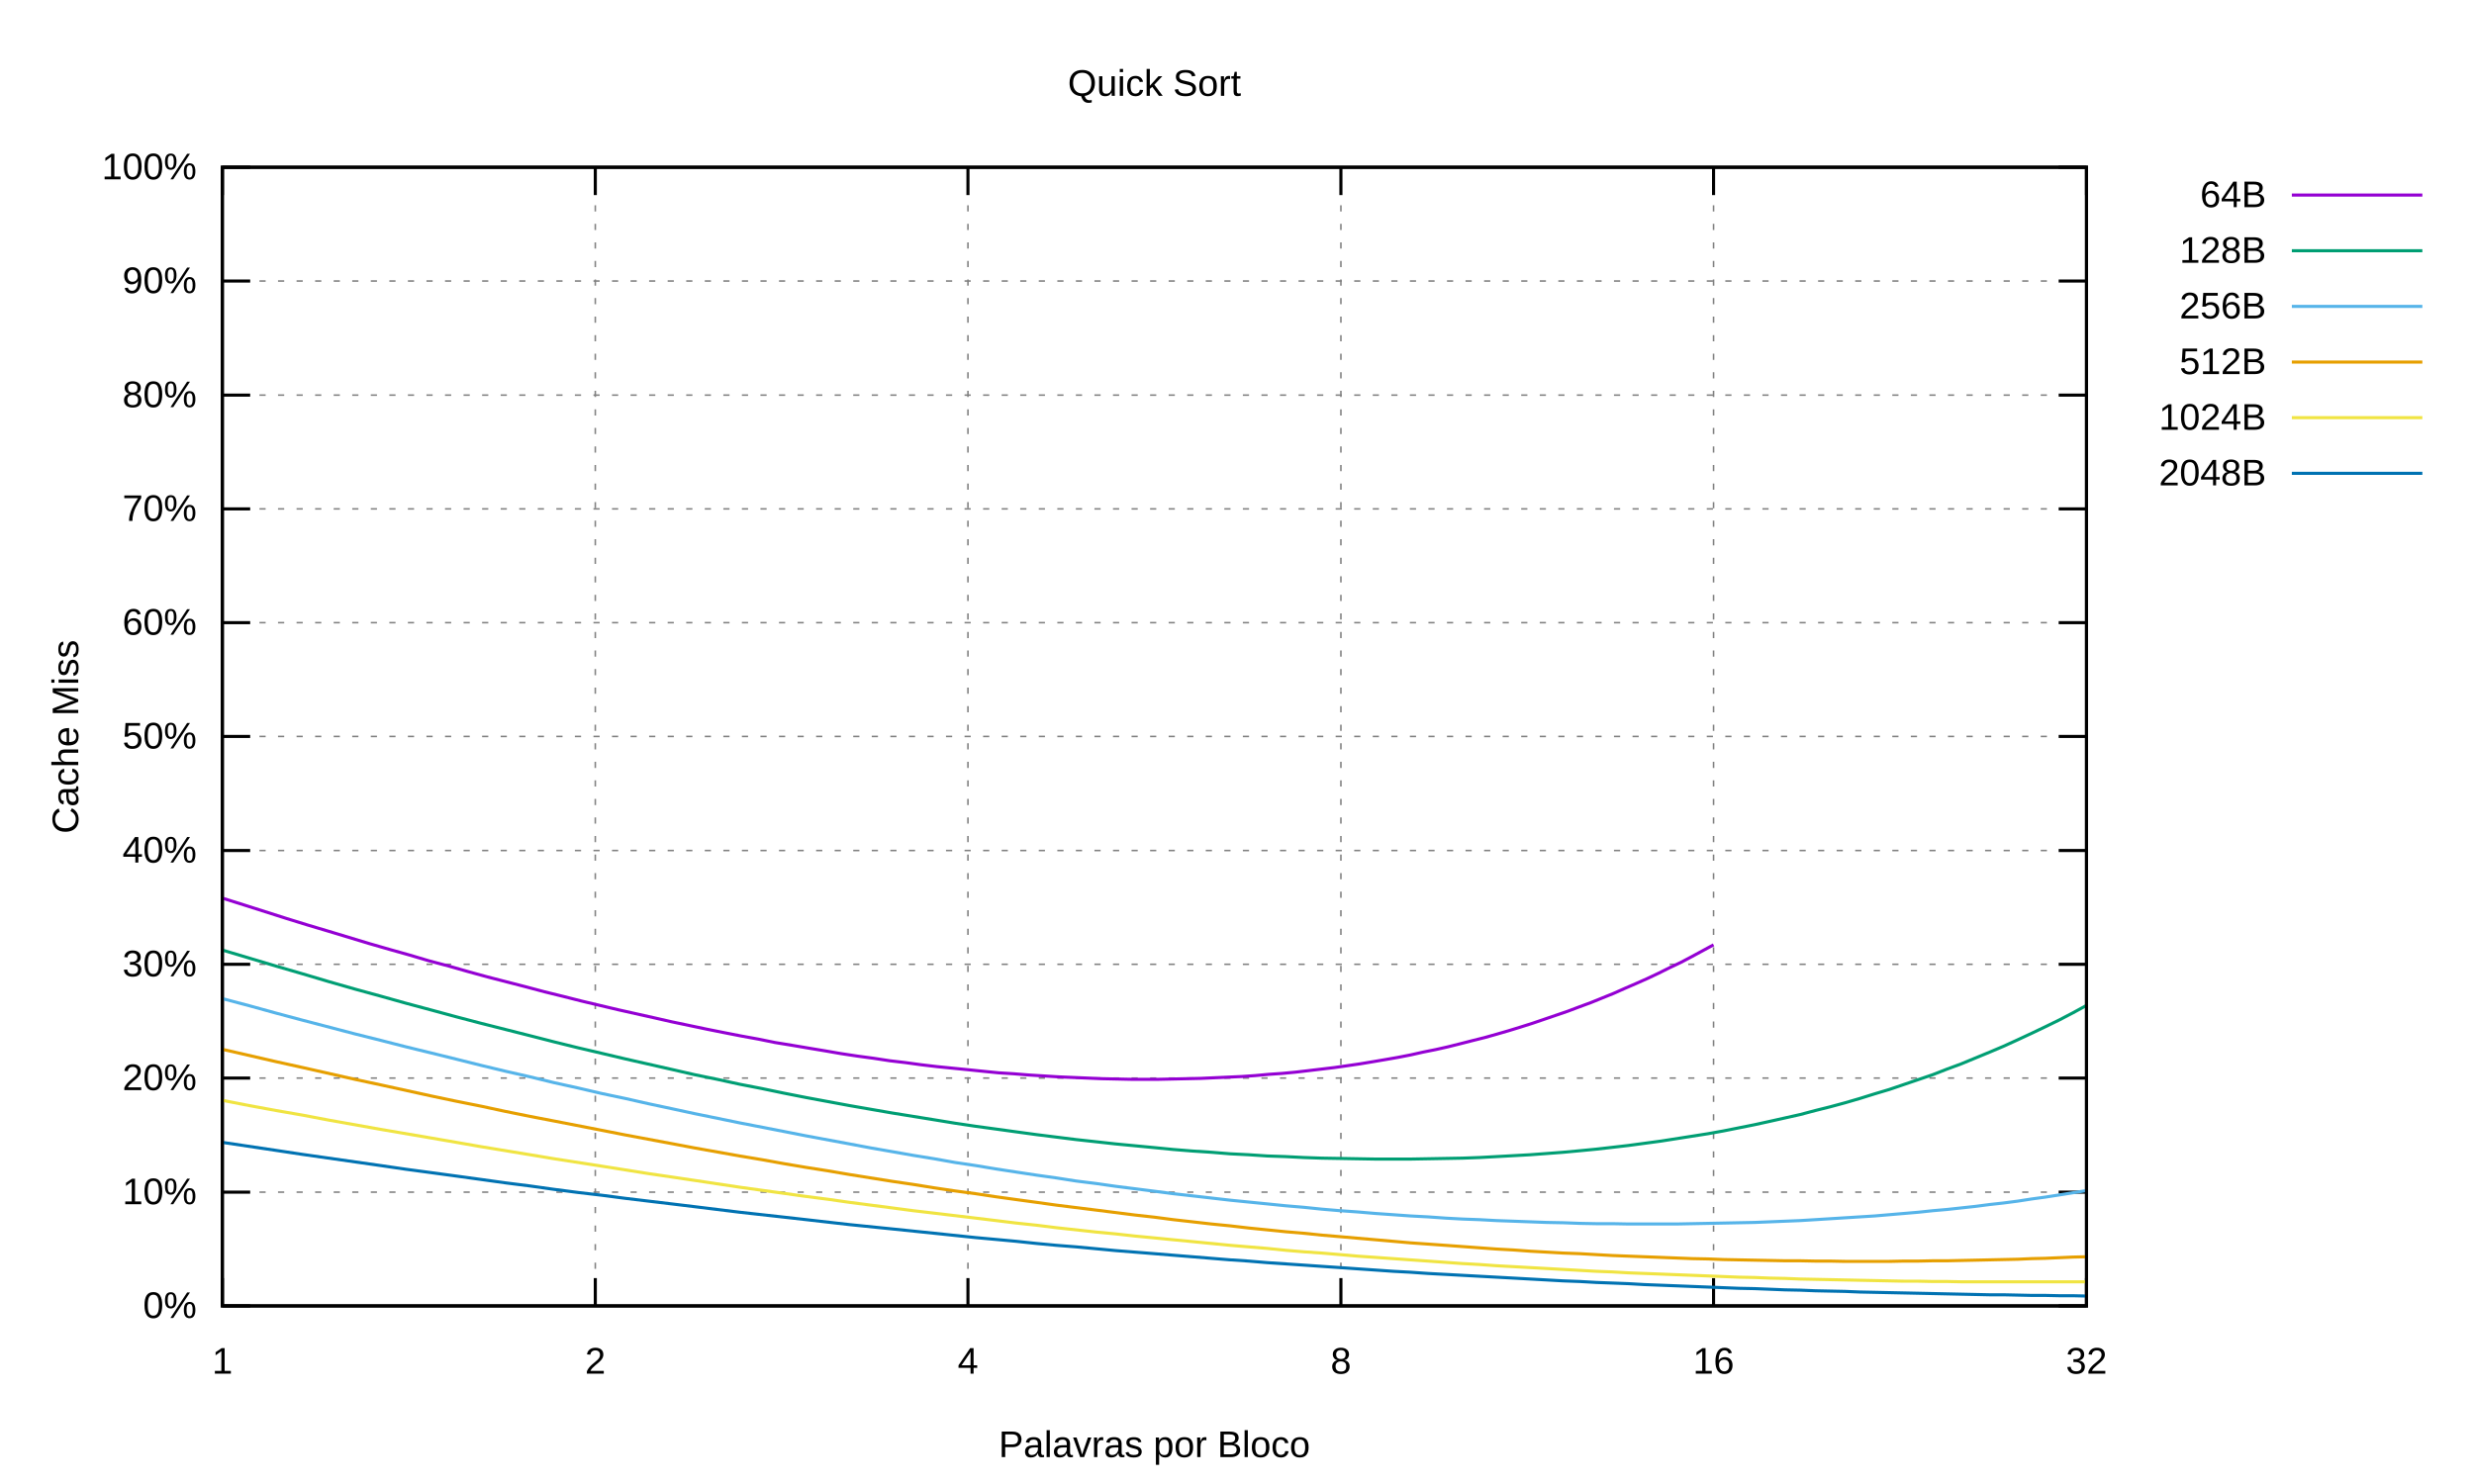
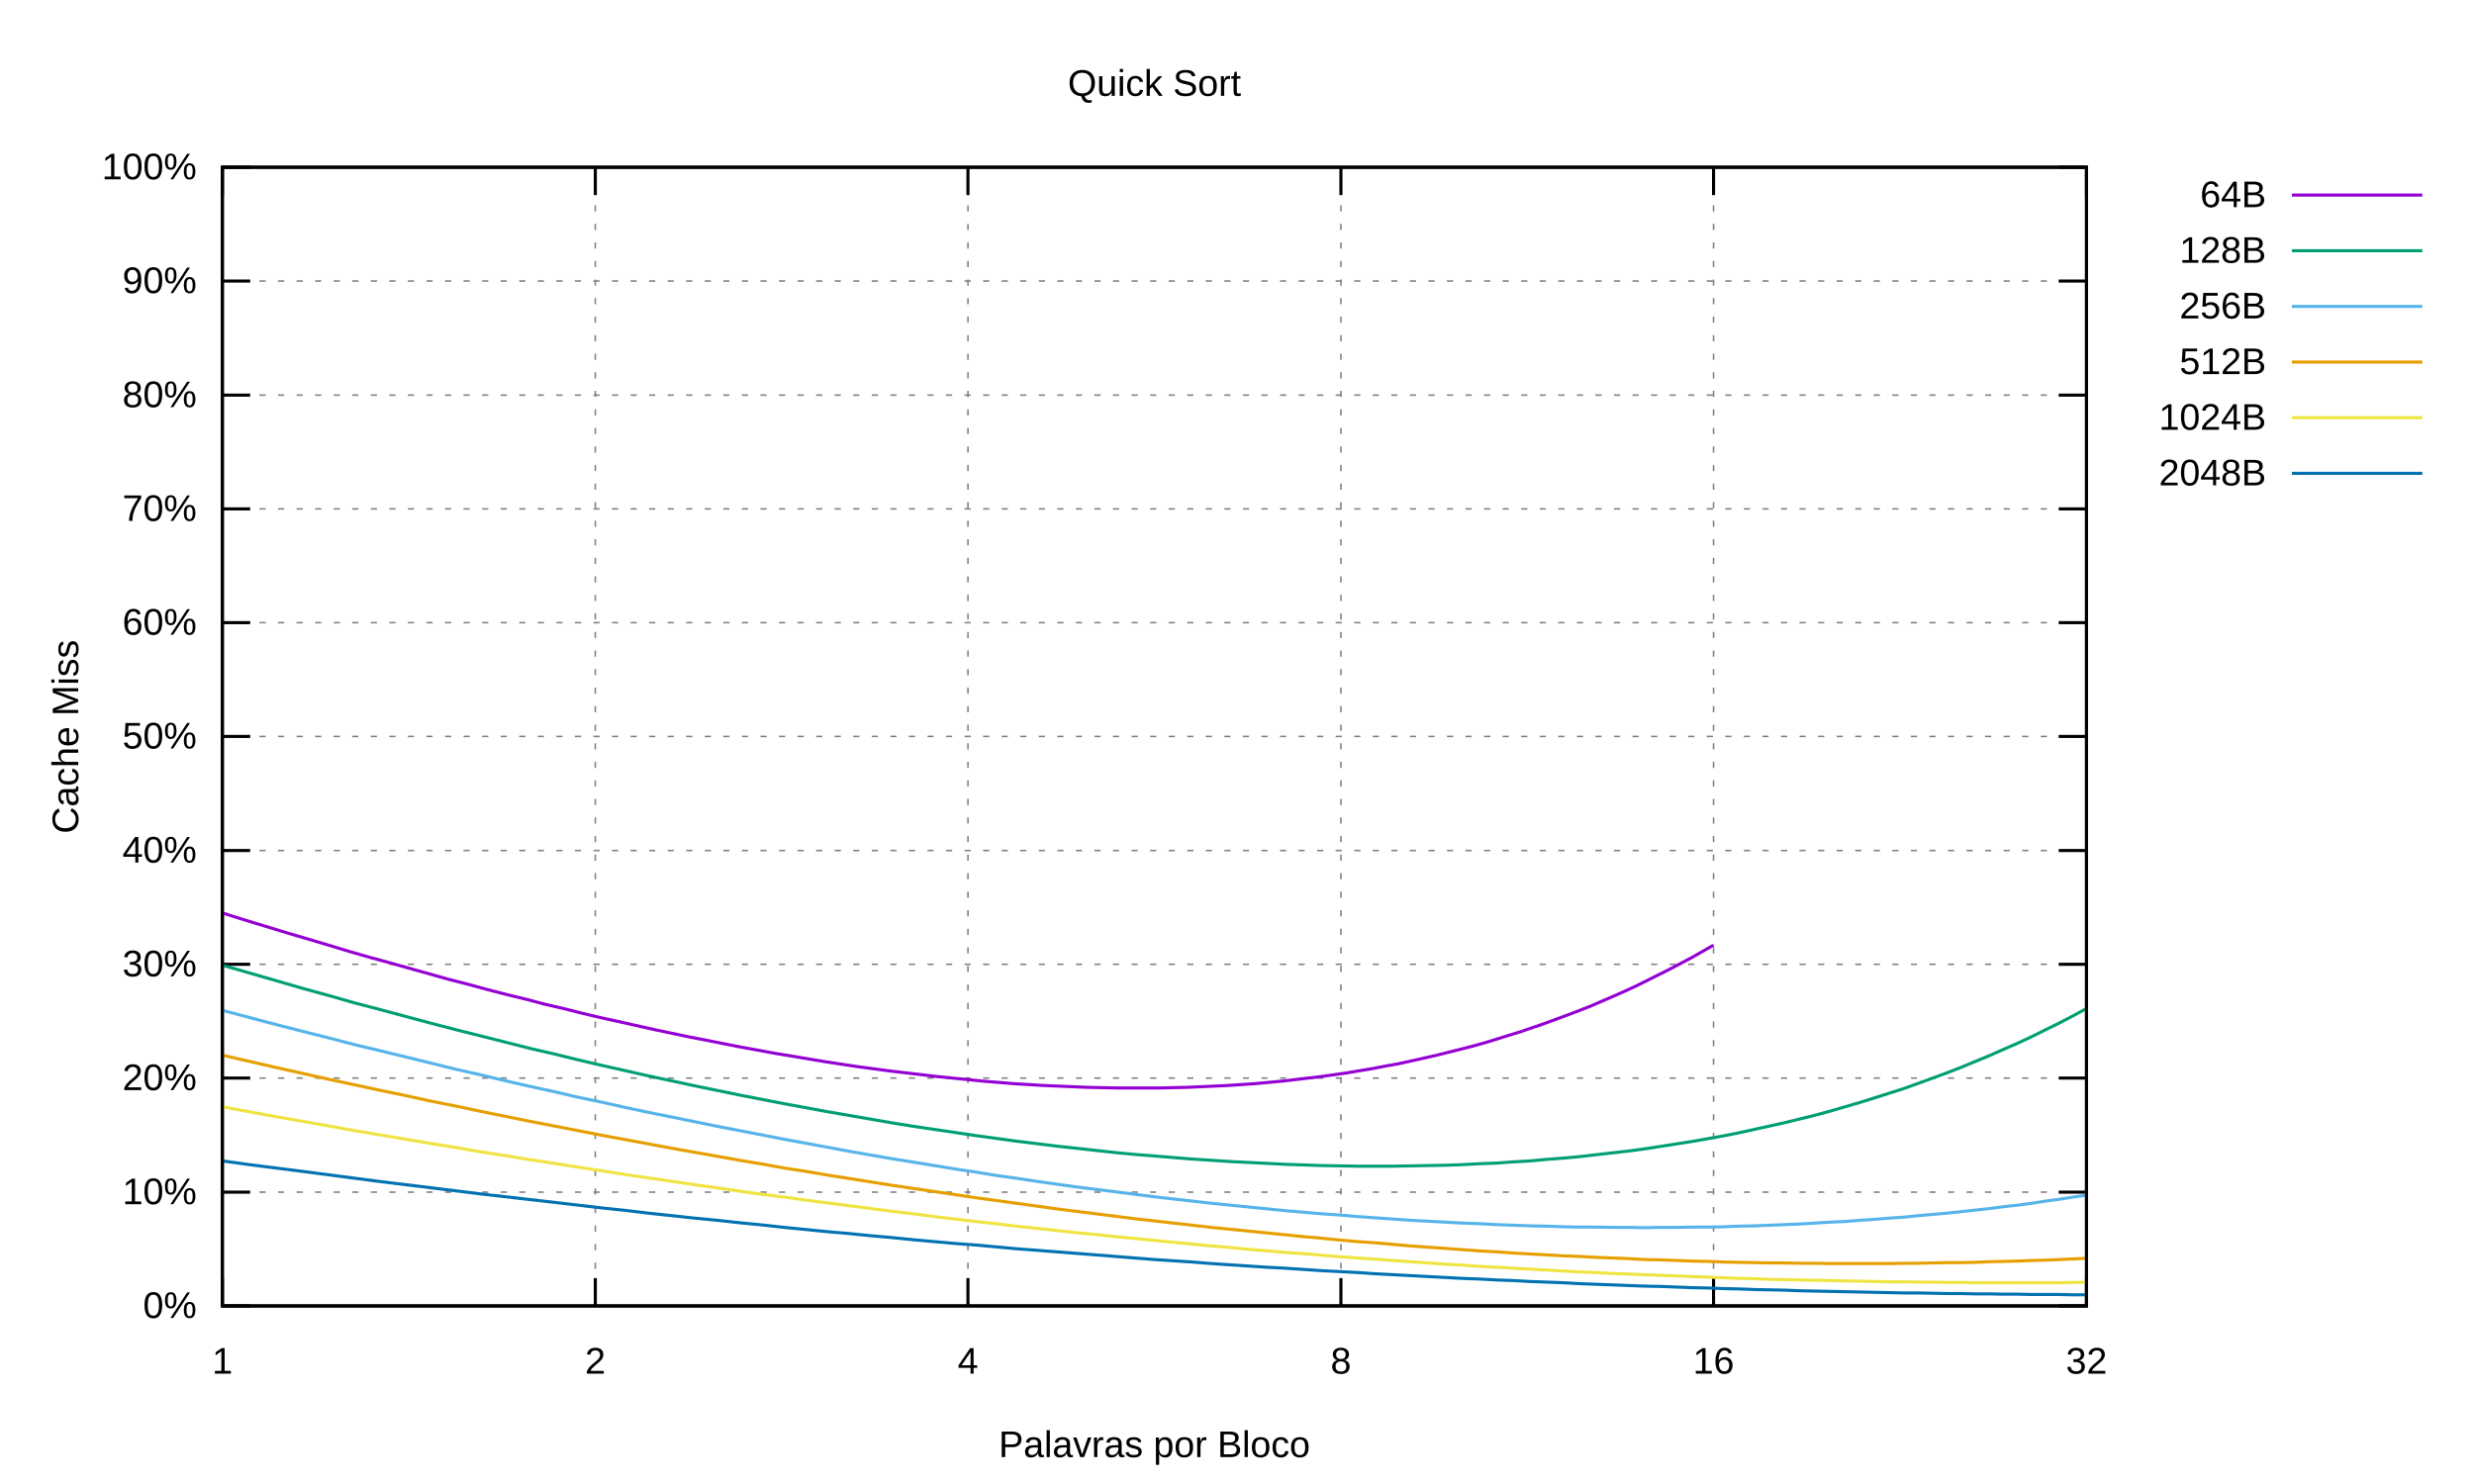
<svg xmlns="http://www.w3.org/2000/svg" xmlns:xlink="http://www.w3.org/1999/xlink" width="800" height="480" viewBox="0 0 800 480">
  <g id="gnuplot_canvas">
    <rect x="0" y="0" width="800" height="480" fill="none" />
    <defs>
      <circle id="gpDot" r="0.5" stroke-width="0.5" stroke="currentColor" />
      <path id="gpPt0" stroke-width="0.222" stroke="currentColor" d="M-1,0 h2 M0,-1 v2" />
      <path id="gpPt1" stroke-width="0.222" stroke="currentColor" d="M-1,-1 L1,1 M1,-1 L-1,1" />
      <path id="gpPt2" stroke-width="0.222" stroke="currentColor" d="M-1,0 L1,0 M0,-1 L0,1 M-1,-1 L1,1 M-1,1 L1,-1" />
      <rect id="gpPt3" stroke-width="0.222" stroke="currentColor" x="-1" y="-1" width="2" height="2" />
      <rect id="gpPt4" stroke-width="0.222" stroke="currentColor" fill="currentColor" x="-1" y="-1" width="2" height="2" />
      <circle id="gpPt5" stroke-width="0.222" stroke="currentColor" cx="0" cy="0" r="1" />
      <use xlink:href="#gpPt5" id="gpPt6" fill="currentColor" stroke="none" />
      <path id="gpPt7" stroke-width="0.222" stroke="currentColor" d="M0,-1.33 L-1.33,0.67 L1.33,0.67 z" />
      <use xlink:href="#gpPt7" id="gpPt8" fill="currentColor" stroke="none" />
      <use xlink:href="#gpPt7" id="gpPt9" stroke="currentColor" transform="rotate(180)" />
      <use xlink:href="#gpPt9" id="gpPt10" fill="currentColor" stroke="none" />
      <use xlink:href="#gpPt3" id="gpPt11" stroke="currentColor" transform="rotate(45)" />
      <use xlink:href="#gpPt11" id="gpPt12" fill="currentColor" stroke="none" />
      <path id="gpPt13" stroke-width="0.222" stroke="currentColor" d="M0,1.330 L1.265,0.411 L0.782,-1.067 L-0.782,-1.076 L-1.265,0.411 z" />
      <use xlink:href="#gpPt13" id="gpPt14" fill="currentColor" stroke="none" />
      <filter id="textbox" filterUnits="objectBoundingBox" x="0" y="0" height="1" width="1">
        <feFlood flood-color="white" flood-opacity="1" result="bgnd" />
        <feComposite in="SourceGraphic" in2="bgnd" operator="atop" />
      </filter>
      <filter id="greybox" filterUnits="objectBoundingBox" x="0" y="0" height="1" width="1">
        <feFlood flood-color="lightgrey" flood-opacity="1" result="grey" />
        <feComposite in="SourceGraphic" in2="grey" operator="atop" />
      </filter>
    </defs>
    <g fill="none" color="white" stroke="black" stroke-width="1.00" stroke-linecap="butt" stroke-linejoin="miter">
</g>
    <g fill="none" color="black" stroke="currentColor" stroke-width="1.00" stroke-linecap="butt" stroke-linejoin="miter">
</g>
    <g fill="none" color="black" stroke="black" stroke-width="0.50" stroke-linecap="butt" stroke-linejoin="miter">
</g>
    <g fill="none" color="gray" stroke="currentColor" stroke-width="0.50" stroke-linecap="butt" stroke-linejoin="miter">
      <path stroke="gray" stroke-dasharray="2,4" class="gridline" d="M71.9,422.4 L674.7,422.4  " />
    </g>
    <g fill="none" color="gray" stroke="gray" stroke-width="1.00" stroke-linecap="butt" stroke-linejoin="miter">
</g>
    <g fill="none" color="black" stroke="currentColor" stroke-width="1.00" stroke-linecap="butt" stroke-linejoin="miter">
      <path stroke="black" d="M71.9,422.4 L80.9,422.4 M674.7,422.4 L665.7,422.4  " />
      <g transform="translate(63.6,426.3)" stroke="none" fill="black" font-family="Arial" font-size="12.00" text-anchor="end">
        <text>
          <tspan font-family="Arial">0%</tspan>
        </text>
      </g>
    </g>
    <g fill="none" color="black" stroke="currentColor" stroke-width="1.00" stroke-linecap="butt" stroke-linejoin="miter">
</g>
    <g fill="none" color="black" stroke="black" stroke-width="0.50" stroke-linecap="butt" stroke-linejoin="miter">
</g>
    <g fill="none" color="gray" stroke="currentColor" stroke-width="0.50" stroke-linecap="butt" stroke-linejoin="miter">
      <path stroke="gray" stroke-dasharray="2,4" class="gridline" d="M71.9,385.6 L674.7,385.6  " />
    </g>
    <g fill="none" color="gray" stroke="gray" stroke-width="1.00" stroke-linecap="butt" stroke-linejoin="miter">
</g>
    <g fill="none" color="black" stroke="currentColor" stroke-width="1.00" stroke-linecap="butt" stroke-linejoin="miter">
      <path stroke="black" d="M71.9,385.6 L80.9,385.6 M674.7,385.6 L665.7,385.6  " />
      <g transform="translate(63.6,389.5)" stroke="none" fill="black" font-family="Arial" font-size="12.00" text-anchor="end">
        <text>
          <tspan font-family="Arial">10%</tspan>
        </text>
      </g>
    </g>
    <g fill="none" color="black" stroke="currentColor" stroke-width="1.00" stroke-linecap="butt" stroke-linejoin="miter">
</g>
    <g fill="none" color="black" stroke="black" stroke-width="0.50" stroke-linecap="butt" stroke-linejoin="miter">
</g>
    <g fill="none" color="gray" stroke="currentColor" stroke-width="0.50" stroke-linecap="butt" stroke-linejoin="miter">
      <path stroke="gray" stroke-dasharray="2,4" class="gridline" d="M71.9,348.7 L674.7,348.7  " />
    </g>
    <g fill="none" color="gray" stroke="gray" stroke-width="1.00" stroke-linecap="butt" stroke-linejoin="miter">
</g>
    <g fill="none" color="black" stroke="currentColor" stroke-width="1.00" stroke-linecap="butt" stroke-linejoin="miter">
      <path stroke="black" d="M71.9,348.7 L80.9,348.7 M674.7,348.7 L665.7,348.7  " />
      <g transform="translate(63.6,352.6)" stroke="none" fill="black" font-family="Arial" font-size="12.00" text-anchor="end">
        <text>
          <tspan font-family="Arial">20%</tspan>
        </text>
      </g>
    </g>
    <g fill="none" color="black" stroke="currentColor" stroke-width="1.00" stroke-linecap="butt" stroke-linejoin="miter">
</g>
    <g fill="none" color="black" stroke="black" stroke-width="0.50" stroke-linecap="butt" stroke-linejoin="miter">
</g>
    <g fill="none" color="gray" stroke="currentColor" stroke-width="0.50" stroke-linecap="butt" stroke-linejoin="miter">
      <path stroke="gray" stroke-dasharray="2,4" class="gridline" d="M71.9,311.9 L674.7,311.9  " />
    </g>
    <g fill="none" color="gray" stroke="gray" stroke-width="1.00" stroke-linecap="butt" stroke-linejoin="miter">
</g>
    <g fill="none" color="black" stroke="currentColor" stroke-width="1.00" stroke-linecap="butt" stroke-linejoin="miter">
      <path stroke="black" d="M71.9,311.9 L80.9,311.9 M674.7,311.9 L665.7,311.9  " />
      <g transform="translate(63.6,315.8)" stroke="none" fill="black" font-family="Arial" font-size="12.00" text-anchor="end">
        <text>
          <tspan font-family="Arial">30%</tspan>
        </text>
      </g>
    </g>
    <g fill="none" color="black" stroke="currentColor" stroke-width="1.00" stroke-linecap="butt" stroke-linejoin="miter">
</g>
    <g fill="none" color="black" stroke="black" stroke-width="0.50" stroke-linecap="butt" stroke-linejoin="miter">
</g>
    <g fill="none" color="gray" stroke="currentColor" stroke-width="0.50" stroke-linecap="butt" stroke-linejoin="miter">
      <path stroke="gray" stroke-dasharray="2,4" class="gridline" d="M71.9,275.1 L674.7,275.1  " />
    </g>
    <g fill="none" color="gray" stroke="gray" stroke-width="1.00" stroke-linecap="butt" stroke-linejoin="miter">
</g>
    <g fill="none" color="black" stroke="currentColor" stroke-width="1.00" stroke-linecap="butt" stroke-linejoin="miter">
      <path stroke="black" d="M71.9,275.1 L80.9,275.1 M674.7,275.1 L665.7,275.1  " />
      <g transform="translate(63.6,279.0)" stroke="none" fill="black" font-family="Arial" font-size="12.00" text-anchor="end">
        <text>
          <tspan font-family="Arial">40%</tspan>
        </text>
      </g>
    </g>
    <g fill="none" color="black" stroke="currentColor" stroke-width="1.00" stroke-linecap="butt" stroke-linejoin="miter">
</g>
    <g fill="none" color="black" stroke="black" stroke-width="0.50" stroke-linecap="butt" stroke-linejoin="miter">
</g>
    <g fill="none" color="gray" stroke="currentColor" stroke-width="0.50" stroke-linecap="butt" stroke-linejoin="miter">
      <path stroke="gray" stroke-dasharray="2,4" class="gridline" d="M71.9,238.2 L674.7,238.2  " />
    </g>
    <g fill="none" color="gray" stroke="gray" stroke-width="1.00" stroke-linecap="butt" stroke-linejoin="miter">
</g>
    <g fill="none" color="black" stroke="currentColor" stroke-width="1.00" stroke-linecap="butt" stroke-linejoin="miter">
      <path stroke="black" d="M71.9,238.2 L80.9,238.2 M674.7,238.2 L665.7,238.2  " />
      <g transform="translate(63.6,242.1)" stroke="none" fill="black" font-family="Arial" font-size="12.00" text-anchor="end">
        <text>
          <tspan font-family="Arial">50%</tspan>
        </text>
      </g>
    </g>
    <g fill="none" color="black" stroke="currentColor" stroke-width="1.00" stroke-linecap="butt" stroke-linejoin="miter">
</g>
    <g fill="none" color="black" stroke="black" stroke-width="0.50" stroke-linecap="butt" stroke-linejoin="miter">
</g>
    <g fill="none" color="gray" stroke="currentColor" stroke-width="0.50" stroke-linecap="butt" stroke-linejoin="miter">
      <path stroke="gray" stroke-dasharray="2,4" class="gridline" d="M71.9,201.4 L674.7,201.4  " />
    </g>
    <g fill="none" color="gray" stroke="gray" stroke-width="1.00" stroke-linecap="butt" stroke-linejoin="miter">
</g>
    <g fill="none" color="black" stroke="currentColor" stroke-width="1.00" stroke-linecap="butt" stroke-linejoin="miter">
      <path stroke="black" d="M71.9,201.4 L80.9,201.4 M674.7,201.4 L665.7,201.4  " />
      <g transform="translate(63.6,205.3)" stroke="none" fill="black" font-family="Arial" font-size="12.00" text-anchor="end">
        <text>
          <tspan font-family="Arial">60%</tspan>
        </text>
      </g>
    </g>
    <g fill="none" color="black" stroke="currentColor" stroke-width="1.00" stroke-linecap="butt" stroke-linejoin="miter">
</g>
    <g fill="none" color="black" stroke="black" stroke-width="0.50" stroke-linecap="butt" stroke-linejoin="miter">
</g>
    <g fill="none" color="gray" stroke="currentColor" stroke-width="0.50" stroke-linecap="butt" stroke-linejoin="miter">
      <path stroke="gray" stroke-dasharray="2,4" class="gridline" d="M71.9,164.6 L674.7,164.6  " />
    </g>
    <g fill="none" color="gray" stroke="gray" stroke-width="1.00" stroke-linecap="butt" stroke-linejoin="miter">
</g>
    <g fill="none" color="black" stroke="currentColor" stroke-width="1.00" stroke-linecap="butt" stroke-linejoin="miter">
      <path stroke="black" d="M71.9,164.6 L80.9,164.6 M674.7,164.6 L665.7,164.6  " />
      <g transform="translate(63.6,168.5)" stroke="none" fill="black" font-family="Arial" font-size="12.00" text-anchor="end">
        <text>
          <tspan font-family="Arial">70%</tspan>
        </text>
      </g>
    </g>
    <g fill="none" color="black" stroke="currentColor" stroke-width="1.00" stroke-linecap="butt" stroke-linejoin="miter">
</g>
    <g fill="none" color="black" stroke="black" stroke-width="0.50" stroke-linecap="butt" stroke-linejoin="miter">
</g>
    <g fill="none" color="gray" stroke="currentColor" stroke-width="0.50" stroke-linecap="butt" stroke-linejoin="miter">
      <path stroke="gray" stroke-dasharray="2,4" class="gridline" d="M71.9,127.8 L674.7,127.8  " />
    </g>
    <g fill="none" color="gray" stroke="gray" stroke-width="1.00" stroke-linecap="butt" stroke-linejoin="miter">
</g>
    <g fill="none" color="black" stroke="currentColor" stroke-width="1.00" stroke-linecap="butt" stroke-linejoin="miter">
      <path stroke="black" d="M71.9,127.8 L80.9,127.8 M674.7,127.8 L665.7,127.8  " />
      <g transform="translate(63.6,131.7)" stroke="none" fill="black" font-family="Arial" font-size="12.00" text-anchor="end">
        <text>
          <tspan font-family="Arial">80%</tspan>
        </text>
      </g>
    </g>
    <g fill="none" color="black" stroke="currentColor" stroke-width="1.00" stroke-linecap="butt" stroke-linejoin="miter">
</g>
    <g fill="none" color="black" stroke="black" stroke-width="0.50" stroke-linecap="butt" stroke-linejoin="miter">
</g>
    <g fill="none" color="gray" stroke="currentColor" stroke-width="0.50" stroke-linecap="butt" stroke-linejoin="miter">
      <path stroke="gray" stroke-dasharray="2,4" class="gridline" d="M71.9,90.9 L674.7,90.9  " />
    </g>
    <g fill="none" color="gray" stroke="gray" stroke-width="1.00" stroke-linecap="butt" stroke-linejoin="miter">
</g>
    <g fill="none" color="black" stroke="currentColor" stroke-width="1.00" stroke-linecap="butt" stroke-linejoin="miter">
      <path stroke="black" d="M71.9,90.9 L80.9,90.9 M674.7,90.9 L665.7,90.9  " />
      <g transform="translate(63.6,94.8)" stroke="none" fill="black" font-family="Arial" font-size="12.00" text-anchor="end">
        <text>
          <tspan font-family="Arial">90%</tspan>
        </text>
      </g>
    </g>
    <g fill="none" color="black" stroke="currentColor" stroke-width="1.00" stroke-linecap="butt" stroke-linejoin="miter">
</g>
    <g fill="none" color="black" stroke="black" stroke-width="0.50" stroke-linecap="butt" stroke-linejoin="miter">
</g>
    <g fill="none" color="gray" stroke="currentColor" stroke-width="0.50" stroke-linecap="butt" stroke-linejoin="miter">
      <path stroke="gray" stroke-dasharray="2,4" class="gridline" d="M71.9,54.1 L674.7,54.1  " />
    </g>
    <g fill="none" color="gray" stroke="gray" stroke-width="1.00" stroke-linecap="butt" stroke-linejoin="miter">
</g>
    <g fill="none" color="black" stroke="currentColor" stroke-width="1.00" stroke-linecap="butt" stroke-linejoin="miter">
      <path stroke="black" d="M71.9,54.1 L80.9,54.1 M674.7,54.1 L665.7,54.1  " />
      <g transform="translate(63.6,58.0)" stroke="none" fill="black" font-family="Arial" font-size="12.00" text-anchor="end">
        <text>
          <tspan font-family="Arial">100%</tspan>
        </text>
      </g>
    </g>
    <g fill="none" color="black" stroke="currentColor" stroke-width="1.00" stroke-linecap="butt" stroke-linejoin="miter">
</g>
    <g fill="none" color="black" stroke="black" stroke-width="0.50" stroke-linecap="butt" stroke-linejoin="miter">
</g>
    <g fill="none" color="gray" stroke="currentColor" stroke-width="0.50" stroke-linecap="butt" stroke-linejoin="miter">
      <path stroke="gray" stroke-dasharray="2,4" class="gridline" d="M71.9,422.4 L71.9,54.1  " />
    </g>
    <g fill="none" color="gray" stroke="gray" stroke-width="1.00" stroke-linecap="butt" stroke-linejoin="miter">
</g>
    <g fill="none" color="black" stroke="currentColor" stroke-width="1.00" stroke-linecap="butt" stroke-linejoin="miter">
      <path stroke="black" d="M71.9,422.4 L71.9,413.4 M71.9,54.1 L71.9,63.1  " />
      <g transform="translate(71.9,444.3)" stroke="none" fill="black" font-family="Arial" font-size="12.00" text-anchor="middle">
        <text>
          <tspan font-family="Arial"> 1</tspan>
        </text>
      </g>
    </g>
    <g fill="none" color="black" stroke="currentColor" stroke-width="1.00" stroke-linecap="butt" stroke-linejoin="miter">
</g>
    <g fill="none" color="black" stroke="black" stroke-width="0.50" stroke-linecap="butt" stroke-linejoin="miter">
</g>
    <g fill="none" color="gray" stroke="currentColor" stroke-width="0.50" stroke-linecap="butt" stroke-linejoin="miter">
      <path stroke="gray" stroke-dasharray="2,4" class="gridline" d="M192.5,422.4 L192.5,54.1  " />
    </g>
    <g fill="none" color="gray" stroke="gray" stroke-width="1.00" stroke-linecap="butt" stroke-linejoin="miter">
</g>
    <g fill="none" color="black" stroke="currentColor" stroke-width="1.00" stroke-linecap="butt" stroke-linejoin="miter">
      <path stroke="black" d="M192.5,422.4 L192.5,413.4 M192.5,54.1 L192.5,63.1  " />
      <g transform="translate(192.5,444.3)" stroke="none" fill="black" font-family="Arial" font-size="12.00" text-anchor="middle">
        <text>
          <tspan font-family="Arial"> 2</tspan>
        </text>
      </g>
    </g>
    <g fill="none" color="black" stroke="currentColor" stroke-width="1.00" stroke-linecap="butt" stroke-linejoin="miter">
</g>
    <g fill="none" color="black" stroke="black" stroke-width="0.50" stroke-linecap="butt" stroke-linejoin="miter">
</g>
    <g fill="none" color="gray" stroke="currentColor" stroke-width="0.50" stroke-linecap="butt" stroke-linejoin="miter">
      <path stroke="gray" stroke-dasharray="2,4" class="gridline" d="M313.0,422.4 L313.0,54.1  " />
    </g>
    <g fill="none" color="gray" stroke="gray" stroke-width="1.00" stroke-linecap="butt" stroke-linejoin="miter">
</g>
    <g fill="none" color="black" stroke="currentColor" stroke-width="1.00" stroke-linecap="butt" stroke-linejoin="miter">
      <path stroke="black" d="M313.0,422.4 L313.0,413.4 M313.0,54.1 L313.0,63.1  " />
      <g transform="translate(313.0,444.3)" stroke="none" fill="black" font-family="Arial" font-size="12.00" text-anchor="middle">
        <text>
          <tspan font-family="Arial"> 4</tspan>
        </text>
      </g>
    </g>
    <g fill="none" color="black" stroke="currentColor" stroke-width="1.00" stroke-linecap="butt" stroke-linejoin="miter">
</g>
    <g fill="none" color="black" stroke="black" stroke-width="0.50" stroke-linecap="butt" stroke-linejoin="miter">
</g>
    <g fill="none" color="gray" stroke="currentColor" stroke-width="0.50" stroke-linecap="butt" stroke-linejoin="miter">
      <path stroke="gray" stroke-dasharray="2,4" class="gridline" d="M433.6,422.4 L433.6,54.1  " />
    </g>
    <g fill="none" color="gray" stroke="gray" stroke-width="1.00" stroke-linecap="butt" stroke-linejoin="miter">
</g>
    <g fill="none" color="black" stroke="currentColor" stroke-width="1.00" stroke-linecap="butt" stroke-linejoin="miter">
      <path stroke="black" d="M433.6,422.4 L433.6,413.4 M433.6,54.1 L433.6,63.1  " />
      <g transform="translate(433.6,444.3)" stroke="none" fill="black" font-family="Arial" font-size="12.00" text-anchor="middle">
        <text>
          <tspan font-family="Arial"> 8</tspan>
        </text>
      </g>
    </g>
    <g fill="none" color="black" stroke="currentColor" stroke-width="1.00" stroke-linecap="butt" stroke-linejoin="miter">
</g>
    <g fill="none" color="black" stroke="black" stroke-width="0.50" stroke-linecap="butt" stroke-linejoin="miter">
</g>
    <g fill="none" color="gray" stroke="currentColor" stroke-width="0.50" stroke-linecap="butt" stroke-linejoin="miter">
      <path stroke="gray" stroke-dasharray="2,4" class="gridline" d="M554.1,422.4 L554.1,54.1  " />
    </g>
    <g fill="none" color="gray" stroke="gray" stroke-width="1.00" stroke-linecap="butt" stroke-linejoin="miter">
</g>
    <g fill="none" color="black" stroke="currentColor" stroke-width="1.00" stroke-linecap="butt" stroke-linejoin="miter">
      <path stroke="black" d="M554.1,422.4 L554.1,413.4 M554.1,54.1 L554.1,63.1  " />
      <g transform="translate(554.1,444.3)" stroke="none" fill="black" font-family="Arial" font-size="12.00" text-anchor="middle">
        <text>
          <tspan font-family="Arial"> 16</tspan>
        </text>
      </g>
    </g>
    <g fill="none" color="black" stroke="currentColor" stroke-width="1.00" stroke-linecap="butt" stroke-linejoin="miter">
</g>
    <g fill="none" color="black" stroke="black" stroke-width="0.50" stroke-linecap="butt" stroke-linejoin="miter">
</g>
    <g fill="none" color="gray" stroke="currentColor" stroke-width="0.50" stroke-linecap="butt" stroke-linejoin="miter">
      <path stroke="gray" stroke-dasharray="2,4" class="gridline" d="M674.7,422.4 L674.7,54.1  " />
    </g>
    <g fill="none" color="gray" stroke="gray" stroke-width="1.00" stroke-linecap="butt" stroke-linejoin="miter">
</g>
    <g fill="none" color="black" stroke="currentColor" stroke-width="1.00" stroke-linecap="butt" stroke-linejoin="miter">
      <path stroke="black" d="M674.7,422.4 L674.7,413.4 M674.7,54.1 L674.7,63.1  " />
      <g transform="translate(674.7,444.3)" stroke="none" fill="black" font-family="Arial" font-size="12.00" text-anchor="middle">
        <text>
          <tspan font-family="Arial"> 32</tspan>
        </text>
      </g>
    </g>
    <g fill="none" color="black" stroke="currentColor" stroke-width="1.00" stroke-linecap="butt" stroke-linejoin="miter">
</g>
    <g fill="none" color="black" stroke="currentColor" stroke-width="1.00" stroke-linecap="butt" stroke-linejoin="miter">
      <path stroke="black" d="M71.9,54.1 L71.9,422.4 L674.7,422.4 L674.7,54.1 L71.9,54.1 Z  " />
    </g>
    <g fill="none" color="black" stroke="currentColor" stroke-width="1.00" stroke-linecap="butt" stroke-linejoin="miter">
      <g transform="translate(25.3,238.3) rotate(270)" stroke="none" fill="black" font-family="Arial" font-size="12.00" text-anchor="middle">
        <text>
          <tspan font-family="Arial">Cache Miss</tspan>
        </text>
      </g>
    </g>
    <g fill="none" color="black" stroke="currentColor" stroke-width="1.00" stroke-linecap="butt" stroke-linejoin="miter">
      <g transform="translate(373.3,471.3)" stroke="none" fill="black" font-family="Arial" font-size="12.00" text-anchor="middle">
        <text>
          <tspan font-family="Arial">Palavras por Bloco</tspan>
        </text>
      </g>
    </g>
    <g fill="none" color="black" stroke="currentColor" stroke-width="1.00" stroke-linecap="butt" stroke-linejoin="miter">
      <g transform="translate(373.3,31.0)" stroke="none" fill="black" font-family="Arial" font-size="12.00" text-anchor="middle">
        <text>
          <tspan font-family="Arial">Quick Sort</tspan>
        </text>
      </g>
    </g>
    <g fill="none" color="black" stroke="currentColor" stroke-width="1.00" stroke-linecap="butt" stroke-linejoin="miter">
</g>
    <g id="gnuplot_plot_1">
      <g fill="none" color="black" stroke="currentColor" stroke-width="1.00" stroke-linecap="butt" stroke-linejoin="miter">
        <g transform="translate(732.8,67.0)" stroke="none" fill="black" font-family="Arial" font-size="12.00" text-anchor="end">
          <text>
            <tspan font-family="Arial">64B</tspan>
          </text>
        </g>
      </g>
      <g fill="none" color="black" stroke="currentColor" stroke-width="1.00" stroke-linecap="butt" stroke-linejoin="miter">
-         <path stroke="rgb(148,   0, 211)" d="M741.1,63.1 L783.3,63.1 M71.9,290.5 L78.9,292.7 L85.8,294.9 L92.7,297.1 L99.5,299.2 L106.2,301.2   L112.8,303.2 L119.4,305.2 L126.0,307.1 L132.4,308.9 L138.8,310.8 L145.2,312.5 L151.5,314.3 L157.7,316.0   L163.9,317.6 L170.1,319.2 L176.1,320.8 L182.2,322.3 L188.1,323.8 L194.0,325.2 L199.9,326.6 L205.7,327.9   L211.5,329.2 L217.2,330.5 L222.9,331.7 L228.6,332.9 L234.1,334.0 L239.7,335.1 L245.2,336.1 L250.6,337.2   L256.1,338.1 L261.4,339.0 L266.8,339.9 L272.0,340.8 L277.3,341.6 L282.5,342.3 L287.7,343.1 L292.8,343.7   L297.9,344.4 L303.0,345.0 L308.0,345.5 L313.0,346.0 L317.9,346.5 L322.9,347.0 L327.7,347.3 L332.6,347.7   L337.4,348.0 L342.2,348.3 L346.9,348.5 L351.6,348.7 L356.3,348.9 L361.0,349.0 L365.6,349.1 L370.2,349.1   L374.8,349.1 L379.3,349.0 L383.8,348.9 L388.3,348.8 L392.7,348.6 L397.1,348.4 L401.5,348.2 L405.9,347.9   L410.2,347.5 L414.5,347.2 L418.8,346.8 L423.1,346.3 L427.3,345.8 L431.5,345.3 L435.7,344.7 L439.8,344.1   L444.0,343.4 L448.1,342.7 L452.1,342.0 L456.2,341.2 L460.2,340.3 L464.2,339.5 L468.2,338.6 L472.2,337.6   L476.1,336.6 L480.1,335.6 L484.0,334.5 L487.8,333.4 L491.7,332.2 L495.5,331.0 L499.3,329.7 L503.1,328.4   L506.9,327.1 L510.6,325.7 L514.4,324.3 L518.1,322.8 L521.8,321.3 L525.4,319.7 L529.1,318.1 L532.7,316.5   L536.3,314.8 L539.9,313.0 L543.5,311.3 L547.1,309.4 L550.6,307.5 L554.1,305.6  " />
+         <path stroke="rgb(148,   0, 211)" d="M741.1,63.1 L783.3,63.1 M71.9,295.3 L78.9,297.5 L85.8,299.6 L92.7,301.7 L99.5,303.7 L106.2,305.7   L112.8,307.7 L119.4,309.6 L126.0,311.4 L132.4,313.2 L138.8,315.0 L145.2,316.8 L151.5,318.4 L157.7,320.1   L163.9,321.7 L170.1,323.2 L176.1,324.8 L182.2,326.2 L188.1,327.7 L194.0,329.1 L199.9,330.4 L205.7,331.7   L211.5,333.0 L217.2,334.2 L222.9,335.4 L228.6,336.5 L234.1,337.6 L239.7,338.7 L245.2,339.7 L250.6,340.7   L256.1,341.6 L261.4,342.5 L266.8,343.4 L272.0,344.2 L277.3,345.0 L282.5,345.7 L287.7,346.4 L292.8,347.0   L297.9,347.6 L303.0,348.2 L308.0,348.7 L313.0,349.2 L317.9,349.7 L322.9,350.1 L327.7,350.5 L332.6,350.8   L337.4,351.1 L342.2,351.3 L346.9,351.5 L351.6,351.7 L356.3,351.8 L361.0,351.9 L365.6,351.9 L370.2,351.9   L374.8,351.9 L379.3,351.8 L383.8,351.7 L388.3,351.5 L392.7,351.3 L397.1,351.1 L401.5,350.8 L405.9,350.5   L410.2,350.1 L414.5,349.7 L418.8,349.2 L423.1,348.7 L427.3,348.2 L431.5,347.6 L435.7,347.0 L439.8,346.3   L444.0,345.6 L448.1,344.8 L452.1,344.1 L456.2,343.2 L460.2,342.3 L464.2,341.4 L468.2,340.4 L472.2,339.4   L476.1,338.4 L480.1,337.3 L484.0,336.1 L487.8,334.9 L491.7,333.7 L495.5,332.4 L499.3,331.1 L503.1,329.7   L506.9,328.3 L510.6,326.9 L514.4,325.4 L518.1,323.8 L521.8,322.2 L525.4,320.6 L529.1,318.9 L532.7,317.1   L536.3,315.3 L539.9,313.5 L543.5,311.6 L547.1,309.7 L550.6,307.7 L554.1,305.7  " />
      </g>
    </g>
    <g id="gnuplot_plot_2">
      <g fill="none" color="black" stroke="currentColor" stroke-width="1.00" stroke-linecap="butt" stroke-linejoin="miter">
        <g transform="translate(732.8,85.0)" stroke="none" fill="black" font-family="Arial" font-size="12.00" text-anchor="end">
          <text>
            <tspan font-family="Arial">128B</tspan>
          </text>
        </g>
      </g>
      <g fill="none" color="black" stroke="currentColor" stroke-width="1.00" stroke-linecap="butt" stroke-linejoin="miter">
-         <path stroke="rgb(  0, 158, 115)" d="M741.1,81.1 L783.3,81.1 M71.9,307.3 L80.6,309.9 L89.3,312.5 L97.9,315.0 L106.3,317.5 L114.7,319.9   L123.1,322.2 L131.3,324.5 L139.5,326.7 L147.6,328.9 L155.6,331.0 L163.5,333.0 L171.4,335.0 L179.2,337.0   L186.9,338.9 L194.6,340.7 L202.2,342.5 L209.7,344.2 L217.2,345.9 L224.6,347.6 L231.9,349.1 L239.2,350.7   L246.4,352.1 L253.6,353.6 L260.7,355.0 L267.7,356.3 L274.7,357.6 L281.6,358.8 L288.5,360.0 L295.3,361.1   L302.1,362.2 L308.8,363.3 L315.5,364.3 L322.1,365.2 L328.6,366.1 L335.2,367.0 L341.6,367.8 L348.0,368.6   L354.4,369.3 L360.7,370.0 L367.0,370.6 L373.3,371.2 L379.4,371.8 L385.6,372.3 L391.7,372.7 L397.8,373.2   L403.8,373.5 L409.8,373.9 L415.7,374.1 L421.6,374.4 L427.4,374.6 L433.3,374.7 L439.0,374.8 L444.8,374.9   L450.5,374.9 L456.1,374.9 L461.8,374.8 L467.4,374.7 L472.9,374.6 L478.4,374.4 L483.9,374.1 L489.4,373.8   L494.8,373.5 L500.2,373.1 L505.5,372.7 L510.9,372.2 L516.1,371.7 L521.4,371.1 L526.6,370.5 L531.8,369.8   L537.0,369.1 L542.1,368.3 L547.2,367.5 L552.3,366.7 L557.3,365.8 L562.3,364.8 L567.3,363.8 L572.3,362.7   L577.2,361.6 L582.1,360.5 L587.0,359.2 L591.8,358.0 L596.6,356.7 L601.4,355.3 L606.2,353.8 L610.9,352.4   L615.6,350.8 L620.3,349.2 L625.0,347.6 L629.6,345.8 L634.2,344.1 L638.8,342.2 L643.4,340.3 L647.9,338.4   L652.5,336.3 L657.0,334.2 L661.4,332.1 L665.9,329.9 L670.3,327.6 L674.7,325.2  " />
+         <path stroke="rgb(  0, 158, 115)" d="M741.1,81.1 L783.3,81.1 M71.9,312.2 L80.6,314.7 L89.3,317.2 L97.9,319.7 L106.3,322.0 L114.7,324.4   L123.1,326.6 L131.3,328.8 L139.5,331.0 L147.6,333.1 L155.6,335.1 L163.5,337.1 L171.4,339.1 L179.2,340.9   L186.9,342.8 L194.6,344.6 L202.2,346.3 L209.7,348.0 L217.2,349.6 L224.6,351.2 L231.9,352.7 L239.2,354.2   L246.4,355.6 L253.6,357.0 L260.7,358.3 L267.7,359.6 L274.7,360.8 L281.6,362.0 L288.5,363.2 L295.3,364.3   L302.1,365.3 L308.8,366.3 L315.5,367.3 L322.1,368.2 L328.6,369.1 L335.2,369.9 L341.6,370.7 L348.0,371.4   L354.4,372.1 L360.7,372.8 L367.0,373.4 L373.3,373.9 L379.4,374.4 L385.6,374.9 L391.7,375.3 L397.8,375.7   L403.8,376.0 L409.8,376.3 L415.7,376.6 L421.6,376.8 L427.4,377.0 L433.3,377.1 L439.0,377.2 L444.8,377.2   L450.5,377.2 L456.1,377.1 L461.8,377.0 L467.4,376.9 L472.9,376.7 L478.4,376.4 L483.9,376.2 L489.4,375.8   L494.8,375.5 L500.2,375.0 L505.5,374.6 L510.9,374.1 L516.1,373.5 L521.4,372.9 L526.6,372.3 L531.8,371.6   L537.0,370.8 L542.1,370.0 L547.2,369.2 L552.3,368.3 L557.3,367.4 L562.3,366.4 L567.3,365.3 L572.3,364.2   L577.2,363.1 L582.1,361.9 L587.0,360.7 L591.8,359.4 L596.6,358.0 L601.4,356.6 L606.2,355.1 L610.9,353.6   L615.6,352.1 L620.3,350.4 L625.0,348.7 L629.6,347.0 L634.2,345.2 L638.8,343.3 L643.4,341.4 L647.9,339.4   L652.5,337.4 L657.0,335.3 L661.4,333.1 L665.9,330.9 L670.3,328.6 L674.7,326.2  " />
      </g>
    </g>
    <g id="gnuplot_plot_3">
      <g fill="none" color="black" stroke="currentColor" stroke-width="1.00" stroke-linecap="butt" stroke-linejoin="miter">
        <g transform="translate(732.8,103.0)" stroke="none" fill="black" font-family="Arial" font-size="12.00" text-anchor="end">
          <text>
            <tspan font-family="Arial">256B</tspan>
          </text>
        </g>
      </g>
      <g fill="none" color="black" stroke="currentColor" stroke-width="1.00" stroke-linecap="butt" stroke-linejoin="miter">
-         <path stroke="rgb( 86, 180, 233)" d="M741.1,99.1 L783.3,99.1 M71.9,323.0 L80.6,325.3 L89.3,327.7 L97.9,330.0 L106.3,332.2 L114.7,334.4   L123.1,336.5 L131.3,338.6 L139.5,340.6 L147.6,342.6 L155.6,344.6 L163.5,346.5 L171.4,348.3 L179.2,350.2   L186.9,351.9 L194.6,353.7 L202.2,355.3 L209.7,357.0 L217.2,358.6 L224.6,360.2 L231.9,361.7 L239.2,363.2   L246.4,364.6 L253.6,366.0 L260.7,367.4 L267.7,368.7 L274.7,370.0 L281.6,371.3 L288.5,372.5 L295.3,373.7   L302.1,374.8 L308.8,376.0 L315.5,377.0 L322.1,378.1 L328.6,379.1 L335.2,380.1 L341.6,381.0 L348.0,382.0   L354.4,382.8 L360.7,383.7 L367.0,384.5 L373.3,385.3 L379.4,386.1 L385.6,386.8 L391.7,387.5 L397.8,388.2   L403.8,388.8 L409.8,389.4 L415.7,390.0 L421.6,390.5 L427.4,391.1 L433.3,391.6 L439.0,392.0 L444.8,392.5   L450.5,392.9 L456.1,393.3 L461.8,393.6 L467.4,394.0 L472.9,394.3 L478.4,394.5 L483.9,394.8 L489.4,395.0   L494.8,395.2 L500.2,395.4 L505.5,395.5 L510.9,395.7 L516.1,395.8 L521.4,395.8 L526.6,395.9 L531.8,395.9   L537.0,395.9 L542.1,395.9 L547.2,395.8 L552.3,395.7 L557.3,395.6 L562.3,395.5 L567.3,395.4 L572.3,395.2   L577.2,395.0 L582.1,394.8 L587.0,394.5 L591.8,394.2 L596.6,393.9 L601.4,393.6 L606.2,393.3 L610.9,392.9   L615.6,392.5 L620.3,392.1 L625.0,391.6 L629.6,391.2 L634.2,390.7 L638.8,390.2 L643.4,389.6 L647.9,389.1   L652.5,388.5 L657.0,387.8 L661.4,387.2 L665.9,386.5 L670.3,385.8 L674.7,385.1  " />
+         <path stroke="rgb( 86, 180, 233)" d="M741.1,99.1 L783.3,99.1 M71.9,326.8 L80.6,329.1 L89.3,331.4 L97.9,333.6 L106.3,335.7 L114.7,337.9   L123.1,339.9 L131.3,341.9 L139.5,343.9 L147.6,345.9 L155.6,347.7 L163.5,349.6 L171.4,351.4 L179.2,353.1   L186.9,354.9 L194.6,356.5 L202.2,358.2 L209.7,359.8 L217.2,361.3 L224.6,362.8 L231.9,364.3 L239.2,365.7   L246.4,367.1 L253.6,368.5 L260.7,369.8 L267.7,371.1 L274.7,372.4 L281.6,373.6 L288.5,374.8 L295.3,375.9   L302.1,377.0 L308.8,378.1 L315.5,379.1 L322.1,380.2 L328.6,381.1 L335.2,382.1 L341.6,383.0 L348.0,383.9   L354.4,384.7 L360.7,385.5 L367.0,386.3 L373.3,387.1 L379.4,387.8 L385.6,388.5 L391.7,389.2 L397.8,389.8   L403.8,390.4 L409.8,391.0 L415.7,391.6 L421.6,392.1 L427.4,392.6 L433.3,393.0 L439.0,393.5 L444.8,393.9   L450.5,394.3 L456.1,394.7 L461.8,395.0 L467.4,395.3 L472.9,395.6 L478.4,395.8 L483.9,396.1 L489.4,396.3   L494.8,396.5 L500.2,396.6 L505.5,396.8 L510.9,396.9 L516.1,396.9 L521.4,397.0 L526.6,397.0 L531.8,397.1   L537.0,397.0 L542.1,397.0 L547.2,396.9 L552.3,396.9 L557.3,396.8 L562.3,396.6 L567.3,396.5 L572.3,396.3   L577.2,396.1 L582.1,395.9 L587.0,395.6 L591.8,395.3 L596.6,395.1 L601.4,394.7 L606.2,394.4 L610.9,394.0   L615.6,393.7 L620.3,393.2 L625.0,392.8 L629.6,392.4 L634.2,391.9 L638.8,391.4 L643.4,390.9 L647.9,390.3   L652.5,389.8 L657.0,389.2 L661.4,388.5 L665.9,387.9 L670.3,387.2 L674.7,386.6  " />
      </g>
    </g>
    <g id="gnuplot_plot_4">
      <g fill="none" color="black" stroke="currentColor" stroke-width="1.00" stroke-linecap="butt" stroke-linejoin="miter">
        <g transform="translate(732.8,121.0)" stroke="none" fill="black" font-family="Arial" font-size="12.00" text-anchor="end">
          <text>
            <tspan font-family="Arial">512B</tspan>
          </text>
        </g>
      </g>
      <g fill="none" color="black" stroke="currentColor" stroke-width="1.00" stroke-linecap="butt" stroke-linejoin="miter">
-         <path stroke="rgb(230, 159,   0)" d="M741.1,117.1 L783.3,117.1 M71.9,339.4 L80.6,341.4 L89.3,343.4 L97.9,345.3 L106.3,347.2 L114.7,349.1   L123.1,350.9 L131.3,352.7 L139.5,354.5 L147.6,356.2 L155.6,357.8 L163.5,359.5 L171.4,361.1 L179.2,362.6   L186.9,364.1 L194.6,365.6 L202.2,367.1 L209.7,368.5 L217.2,369.9 L224.6,371.3 L231.9,372.6 L239.2,373.9   L246.4,375.1 L253.6,376.4 L260.7,377.6 L267.7,378.7 L274.7,379.9 L281.6,381.0 L288.5,382.1 L295.3,383.1   L302.1,384.2 L308.8,385.2 L315.5,386.1 L322.1,387.1 L328.6,388.0 L335.2,388.9 L341.6,389.8 L348.0,390.6   L354.4,391.4 L360.7,392.2 L367.0,393.0 L373.3,393.7 L379.4,394.5 L385.6,395.2 L391.7,395.9 L397.8,396.5   L403.8,397.2 L409.8,397.8 L415.7,398.4 L421.6,398.9 L427.4,399.5 L433.3,400.0 L439.0,400.5 L444.8,401.0   L450.5,401.5 L456.1,402.0 L461.8,402.4 L467.4,402.8 L472.9,403.2 L478.4,403.6 L483.9,404.0 L489.4,404.3   L494.8,404.7 L500.2,405.0 L505.5,405.3 L510.9,405.5 L516.1,405.8 L521.4,406.1 L526.6,406.3 L531.8,406.5   L537.0,406.7 L542.1,406.9 L547.2,407.1 L552.3,407.2 L557.3,407.4 L562.3,407.5 L567.3,407.6 L572.3,407.7   L577.2,407.8 L582.1,407.8 L587.0,407.9 L591.8,407.9 L596.6,408.0 L601.4,408.0 L606.2,408.0 L610.9,408.0   L615.6,407.9 L620.3,407.9 L625.0,407.8 L629.6,407.8 L634.2,407.7 L638.8,407.6 L643.4,407.5 L647.9,407.4   L652.5,407.3 L657.0,407.1 L661.4,407.0 L665.9,406.8 L670.3,406.6 L674.7,406.5  " />
+         <path stroke="rgb(230, 159,   0)" d="M741.1,117.1 L783.3,117.1 M71.9,341.3 L80.6,343.3 L89.3,345.3 L97.9,347.2 L106.3,349.1 L114.7,350.9   L123.1,352.7 L131.3,354.4 L139.5,356.2 L147.6,357.8 L155.6,359.5 L163.5,361.1 L171.4,362.7 L179.2,364.2   L186.9,365.7 L194.6,367.2 L202.2,368.6 L209.7,370.0 L217.2,371.4 L224.6,372.7 L231.9,374.0 L239.2,375.3   L246.4,376.5 L253.6,377.8 L260.7,378.9 L267.7,380.1 L274.7,381.2 L281.6,382.3 L288.5,383.4 L295.3,384.4   L302.1,385.4 L308.8,386.4 L315.5,387.4 L322.1,388.3 L328.6,389.2 L335.2,390.1 L341.6,391.0 L348.0,391.8   L354.4,392.6 L360.7,393.4 L367.0,394.2 L373.3,394.9 L379.4,395.6 L385.6,396.3 L391.7,397.0 L397.8,397.6   L403.8,398.2 L409.8,398.8 L415.7,399.4 L421.6,400.0 L427.4,400.5 L433.3,401.1 L439.0,401.6 L444.8,402.0   L450.5,402.5 L456.1,403.0 L461.8,403.4 L467.4,403.8 L472.9,404.2 L478.4,404.6 L483.9,404.9 L489.4,405.3   L494.8,405.6 L500.2,405.9 L505.5,406.2 L510.9,406.4 L516.1,406.7 L521.4,406.9 L526.6,407.1 L531.8,407.4   L537.0,407.5 L542.1,407.7 L547.2,407.9 L552.3,408.0 L557.3,408.2 L562.3,408.3 L567.3,408.4 L572.3,408.5   L577.2,408.5 L582.1,408.6 L587.0,408.6 L591.8,408.7 L596.6,408.7 L601.4,408.7 L606.2,408.7 L610.9,408.7   L615.6,408.6 L620.3,408.6 L625.0,408.5 L629.6,408.4 L634.2,408.4 L638.8,408.3 L643.4,408.1 L647.9,408.0   L652.5,407.9 L657.0,407.7 L661.4,407.6 L665.9,407.4 L670.3,407.2 L674.7,407.0  " />
      </g>
    </g>
    <g id="gnuplot_plot_5">
      <g fill="none" color="black" stroke="currentColor" stroke-width="1.00" stroke-linecap="butt" stroke-linejoin="miter">
        <g transform="translate(732.8,139.0)" stroke="none" fill="black" font-family="Arial" font-size="12.00" text-anchor="end">
          <text>
            <tspan font-family="Arial">1024B</tspan>
          </text>
        </g>
      </g>
      <g fill="none" color="black" stroke="currentColor" stroke-width="1.00" stroke-linecap="butt" stroke-linejoin="miter">
-         <path stroke="rgb(240, 228,  66)" d="M741.1,135.1 L783.3,135.1 M71.9,355.9 L80.6,357.6 L89.3,359.2 L97.9,360.7 L106.3,362.3 L114.7,363.8   L123.1,365.3 L131.3,366.7 L139.5,368.1 L147.6,369.5 L155.6,370.9 L163.5,372.2 L171.4,373.5 L179.2,374.8   L186.9,376.0 L194.6,377.2 L202.2,378.4 L209.7,379.6 L217.2,380.7 L224.6,381.8 L231.9,382.9 L239.2,384.0   L246.4,385.0 L253.6,386.0 L260.7,387.0 L267.7,387.9 L274.7,388.9 L281.6,389.8 L288.5,390.7 L295.3,391.6   L302.1,392.4 L308.8,393.2 L315.5,394.0 L322.1,394.8 L328.6,395.6 L335.2,396.3 L341.6,397.1 L348.0,397.8   L354.4,398.5 L360.7,399.1 L367.0,399.8 L373.3,400.4 L379.4,401.0 L385.6,401.6 L391.7,402.2 L397.8,402.8   L403.8,403.3 L409.8,403.8 L415.7,404.4 L421.6,404.9 L427.4,405.3 L433.3,405.8 L439.0,406.3 L444.8,406.7   L450.5,407.1 L456.1,407.5 L461.8,407.9 L467.4,408.3 L472.9,408.7 L478.4,409.0 L483.9,409.4 L489.4,409.7   L494.8,410.0 L500.2,410.3 L505.5,410.6 L510.9,410.9 L516.1,411.2 L521.4,411.4 L526.6,411.7 L531.8,411.9   L537.0,412.1 L542.1,412.3 L547.2,412.5 L552.3,412.7 L557.3,412.9 L562.3,413.1 L567.3,413.2 L572.3,413.4   L577.2,413.5 L582.1,413.7 L587.0,413.8 L591.8,413.9 L596.6,414.0 L601.4,414.1 L606.2,414.2 L610.9,414.3   L615.6,414.4 L620.3,414.4 L625.0,414.5 L629.6,414.5 L634.2,414.6 L638.8,414.6 L643.4,414.6 L647.9,414.6   L652.5,414.6 L657.0,414.6 L661.4,414.6 L665.9,414.6 L670.3,414.6 L674.7,414.6  " />
+         <path stroke="rgb(240, 228,  66)" d="M741.1,135.1 L783.3,135.1 M71.9,358.0 L80.6,359.6 L89.3,361.2 L97.9,362.7 L106.3,364.2 L114.7,365.7   L123.1,367.1 L131.3,368.5 L139.5,369.9 L147.6,371.2 L155.6,372.6 L163.5,373.8 L171.4,375.1 L179.2,376.3   L186.9,377.5 L194.6,378.7 L202.2,379.9 L209.7,381.0 L217.2,382.1 L224.6,383.2 L231.9,384.2 L239.2,385.3   L246.4,386.3 L253.6,387.2 L260.7,388.2 L267.7,389.1 L274.7,390.0 L281.6,390.9 L288.5,391.8 L295.3,392.6   L302.1,393.5 L308.8,394.3 L315.5,395.1 L322.1,395.8 L328.6,396.6 L335.2,397.3 L341.6,398.0 L348.0,398.7   L354.4,399.3 L360.7,400.0 L367.0,400.6 L373.3,401.2 L379.4,401.8 L385.6,402.4 L391.7,403.0 L397.8,403.5   L403.8,404.1 L409.8,404.6 L415.7,405.1 L421.6,405.5 L427.4,406.0 L433.3,406.5 L439.0,406.9 L444.8,407.3   L450.5,407.7 L456.1,408.1 L461.8,408.5 L467.4,408.9 L472.9,409.2 L478.4,409.6 L483.9,409.9 L489.4,410.2   L494.8,410.5 L500.2,410.8 L505.5,411.1 L510.9,411.4 L516.1,411.6 L521.4,411.9 L526.6,412.1 L531.8,412.3   L537.0,412.5 L542.1,412.7 L547.2,412.9 L552.3,413.1 L557.3,413.3 L562.3,413.5 L567.3,413.6 L572.3,413.8   L577.2,413.9 L582.1,414.0 L587.0,414.1 L591.8,414.2 L596.6,414.3 L601.4,414.4 L606.2,414.5 L610.9,414.6   L615.6,414.6 L620.3,414.7 L625.0,414.7 L629.6,414.8 L634.2,414.8 L638.8,414.9 L643.4,414.9 L647.9,414.9   L652.5,414.9 L657.0,414.9 L661.4,414.9 L665.9,414.9 L670.3,414.8 L674.7,414.8  " />
      </g>
    </g>
    <g id="gnuplot_plot_6">
      <g fill="none" color="black" stroke="currentColor" stroke-width="1.00" stroke-linecap="butt" stroke-linejoin="miter">
        <g transform="translate(732.8,157.0)" stroke="none" fill="black" font-family="Arial" font-size="12.00" text-anchor="end">
          <text>
            <tspan font-family="Arial">2048B</tspan>
          </text>
        </g>
      </g>
      <g fill="none" color="black" stroke="currentColor" stroke-width="1.00" stroke-linecap="butt" stroke-linejoin="miter">
-         <path stroke="rgb(  0, 114, 178)" d="M741.1,153.1 L783.3,153.1 M71.9,369.5 L80.6,370.8 L89.3,372.1 L97.9,373.4 L106.3,374.6 L114.7,375.8   L123.1,377.0 L131.3,378.2 L139.5,379.3 L147.6,380.4 L155.6,381.5 L163.5,382.6 L171.4,383.6 L179.2,384.7   L186.9,385.7 L194.6,386.6 L202.2,387.6 L209.7,388.5 L217.2,389.4 L224.6,390.3 L231.9,391.2 L239.2,392.1   L246.4,392.9 L253.6,393.7 L260.7,394.5 L267.7,395.3 L274.7,396.1 L281.6,396.8 L288.5,397.5 L295.3,398.2   L302.1,398.9 L308.8,399.6 L315.5,400.3 L322.1,400.9 L328.6,401.5 L335.2,402.2 L341.6,402.8 L348.0,403.3   L354.4,403.9 L360.7,404.5 L367.0,405.0 L373.3,405.5 L379.4,406.0 L385.6,406.5 L391.7,407.0 L397.8,407.5   L403.8,407.9 L409.8,408.4 L415.7,408.8 L421.6,409.2 L427.4,409.6 L433.3,410.0 L439.0,410.4 L444.8,410.8   L450.5,411.2 L456.1,411.5 L461.8,411.9 L467.4,412.2 L472.9,412.5 L478.4,412.8 L483.9,413.1 L489.4,413.4   L494.8,413.7 L500.2,414.0 L505.5,414.3 L510.9,414.5 L516.1,414.8 L521.4,415.0 L526.6,415.2 L531.8,415.5   L537.0,415.7 L542.1,415.9 L547.2,416.1 L552.3,416.3 L557.3,416.5 L562.3,416.7 L567.3,416.8 L572.3,417.0   L577.2,417.2 L582.1,417.3 L587.0,417.5 L591.8,417.6 L596.6,417.7 L601.4,417.9 L606.2,418.0 L610.9,418.1   L615.6,418.2 L620.3,418.3 L625.0,418.4 L629.6,418.5 L634.2,418.6 L638.8,418.7 L643.4,418.8 L647.9,418.8   L652.5,418.9 L657.0,419.0 L661.4,419.0 L665.9,419.1 L670.3,419.1 L674.7,419.2  " />
+         <path stroke="rgb(  0, 114, 178)" d="M741.1,153.1 L783.3,153.1 M71.9,375.5 L80.6,376.7 L89.3,377.8 L97.9,378.9 L106.3,380.0 L114.7,381.1   L123.1,382.2 L131.3,383.2 L139.5,384.2 L147.6,385.2 L155.6,386.2 L163.5,387.1 L171.4,388.0 L179.2,388.9   L186.9,389.8 L194.6,390.7 L202.2,391.5 L209.7,392.4 L217.2,393.2 L224.6,394.0 L231.9,394.7 L239.2,395.5   L246.4,396.2 L253.6,397.0 L260.7,397.7 L267.7,398.4 L274.7,399.0 L281.6,399.7 L288.5,400.3 L295.3,401.0   L302.1,401.6 L308.8,402.2 L315.5,402.7 L322.1,403.3 L328.6,403.9 L335.2,404.4 L341.6,404.9 L348.0,405.4   L354.4,405.9 L360.7,406.4 L367.0,406.9 L373.3,407.4 L379.4,407.8 L385.6,408.2 L391.7,408.7 L397.8,409.1   L403.8,409.5 L409.8,409.9 L415.7,410.2 L421.6,410.6 L427.4,411.0 L433.3,411.3 L439.0,411.6 L444.8,412.0   L450.5,412.3 L456.1,412.6 L461.8,412.9 L467.4,413.2 L472.9,413.5 L478.4,413.7 L483.9,414.0 L489.4,414.2   L494.8,414.5 L500.2,414.7 L505.5,414.9 L510.9,415.2 L516.1,415.4 L521.4,415.6 L526.6,415.8 L531.8,416.0   L537.0,416.1 L542.1,416.3 L547.2,416.5 L552.3,416.6 L557.3,416.8 L562.3,416.9 L567.3,417.1 L572.3,417.2   L577.2,417.3 L582.1,417.5 L587.0,417.6 L591.8,417.7 L596.6,417.8 L601.4,417.9 L606.2,418.0 L610.9,418.1   L615.6,418.2 L620.3,418.2 L625.0,418.3 L629.6,418.4 L634.2,418.4 L638.8,418.5 L643.4,418.5 L647.9,418.6   L652.5,418.6 L657.0,418.7 L661.4,418.7 L665.9,418.7 L670.3,418.8 L674.7,418.8  " />
      </g>
    </g>
    <g fill="none" color="white" stroke="rgb(  0, 114, 178)" stroke-width="2.00" stroke-linecap="butt" stroke-linejoin="miter">
</g>
    <g fill="none" color="black" stroke="currentColor" stroke-width="2.00" stroke-linecap="butt" stroke-linejoin="miter">
</g>
    <g fill="none" color="black" stroke="black" stroke-width="1.00" stroke-linecap="butt" stroke-linejoin="miter">
</g>
    <g fill="none" color="black" stroke="currentColor" stroke-width="1.00" stroke-linecap="butt" stroke-linejoin="miter">
      <path stroke="black" d="M71.9,54.1 L71.9,422.4 L674.7,422.4 L674.7,54.1 L71.9,54.1 Z  " />
    </g>
    <g fill="none" color="black" stroke="currentColor" stroke-width="1.00" stroke-linecap="butt" stroke-linejoin="miter">
</g>
  </g>
</svg>
